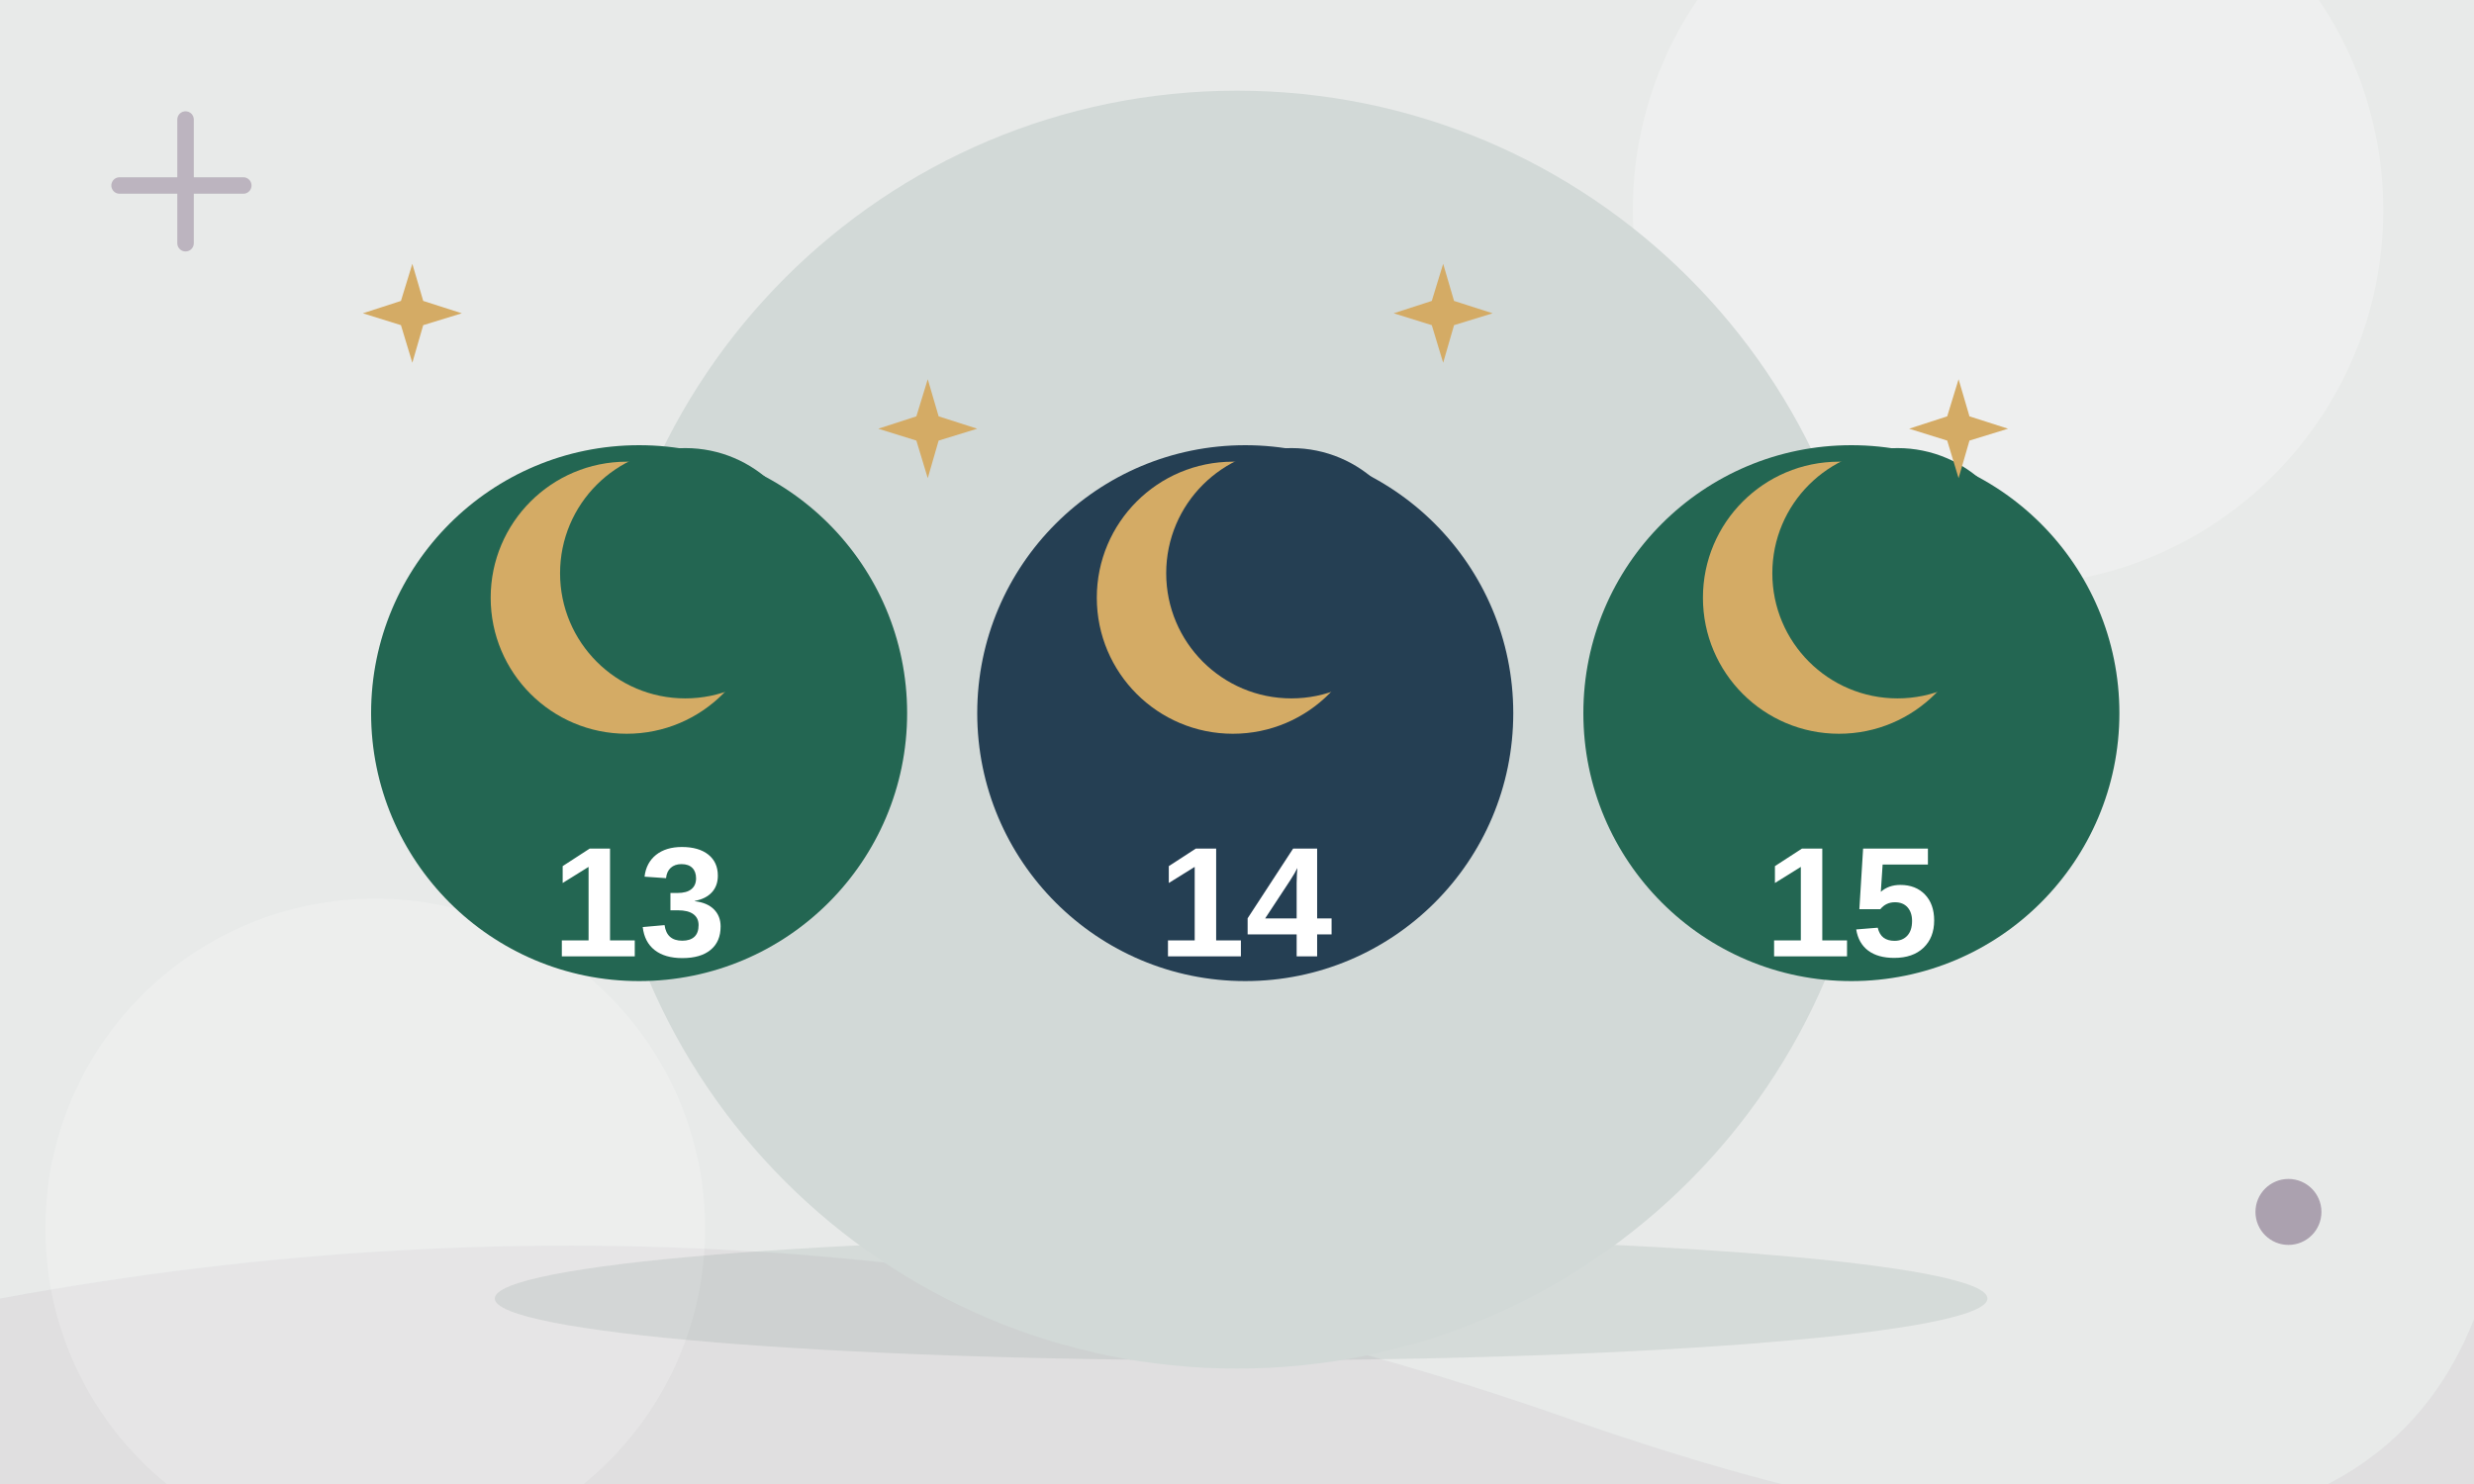
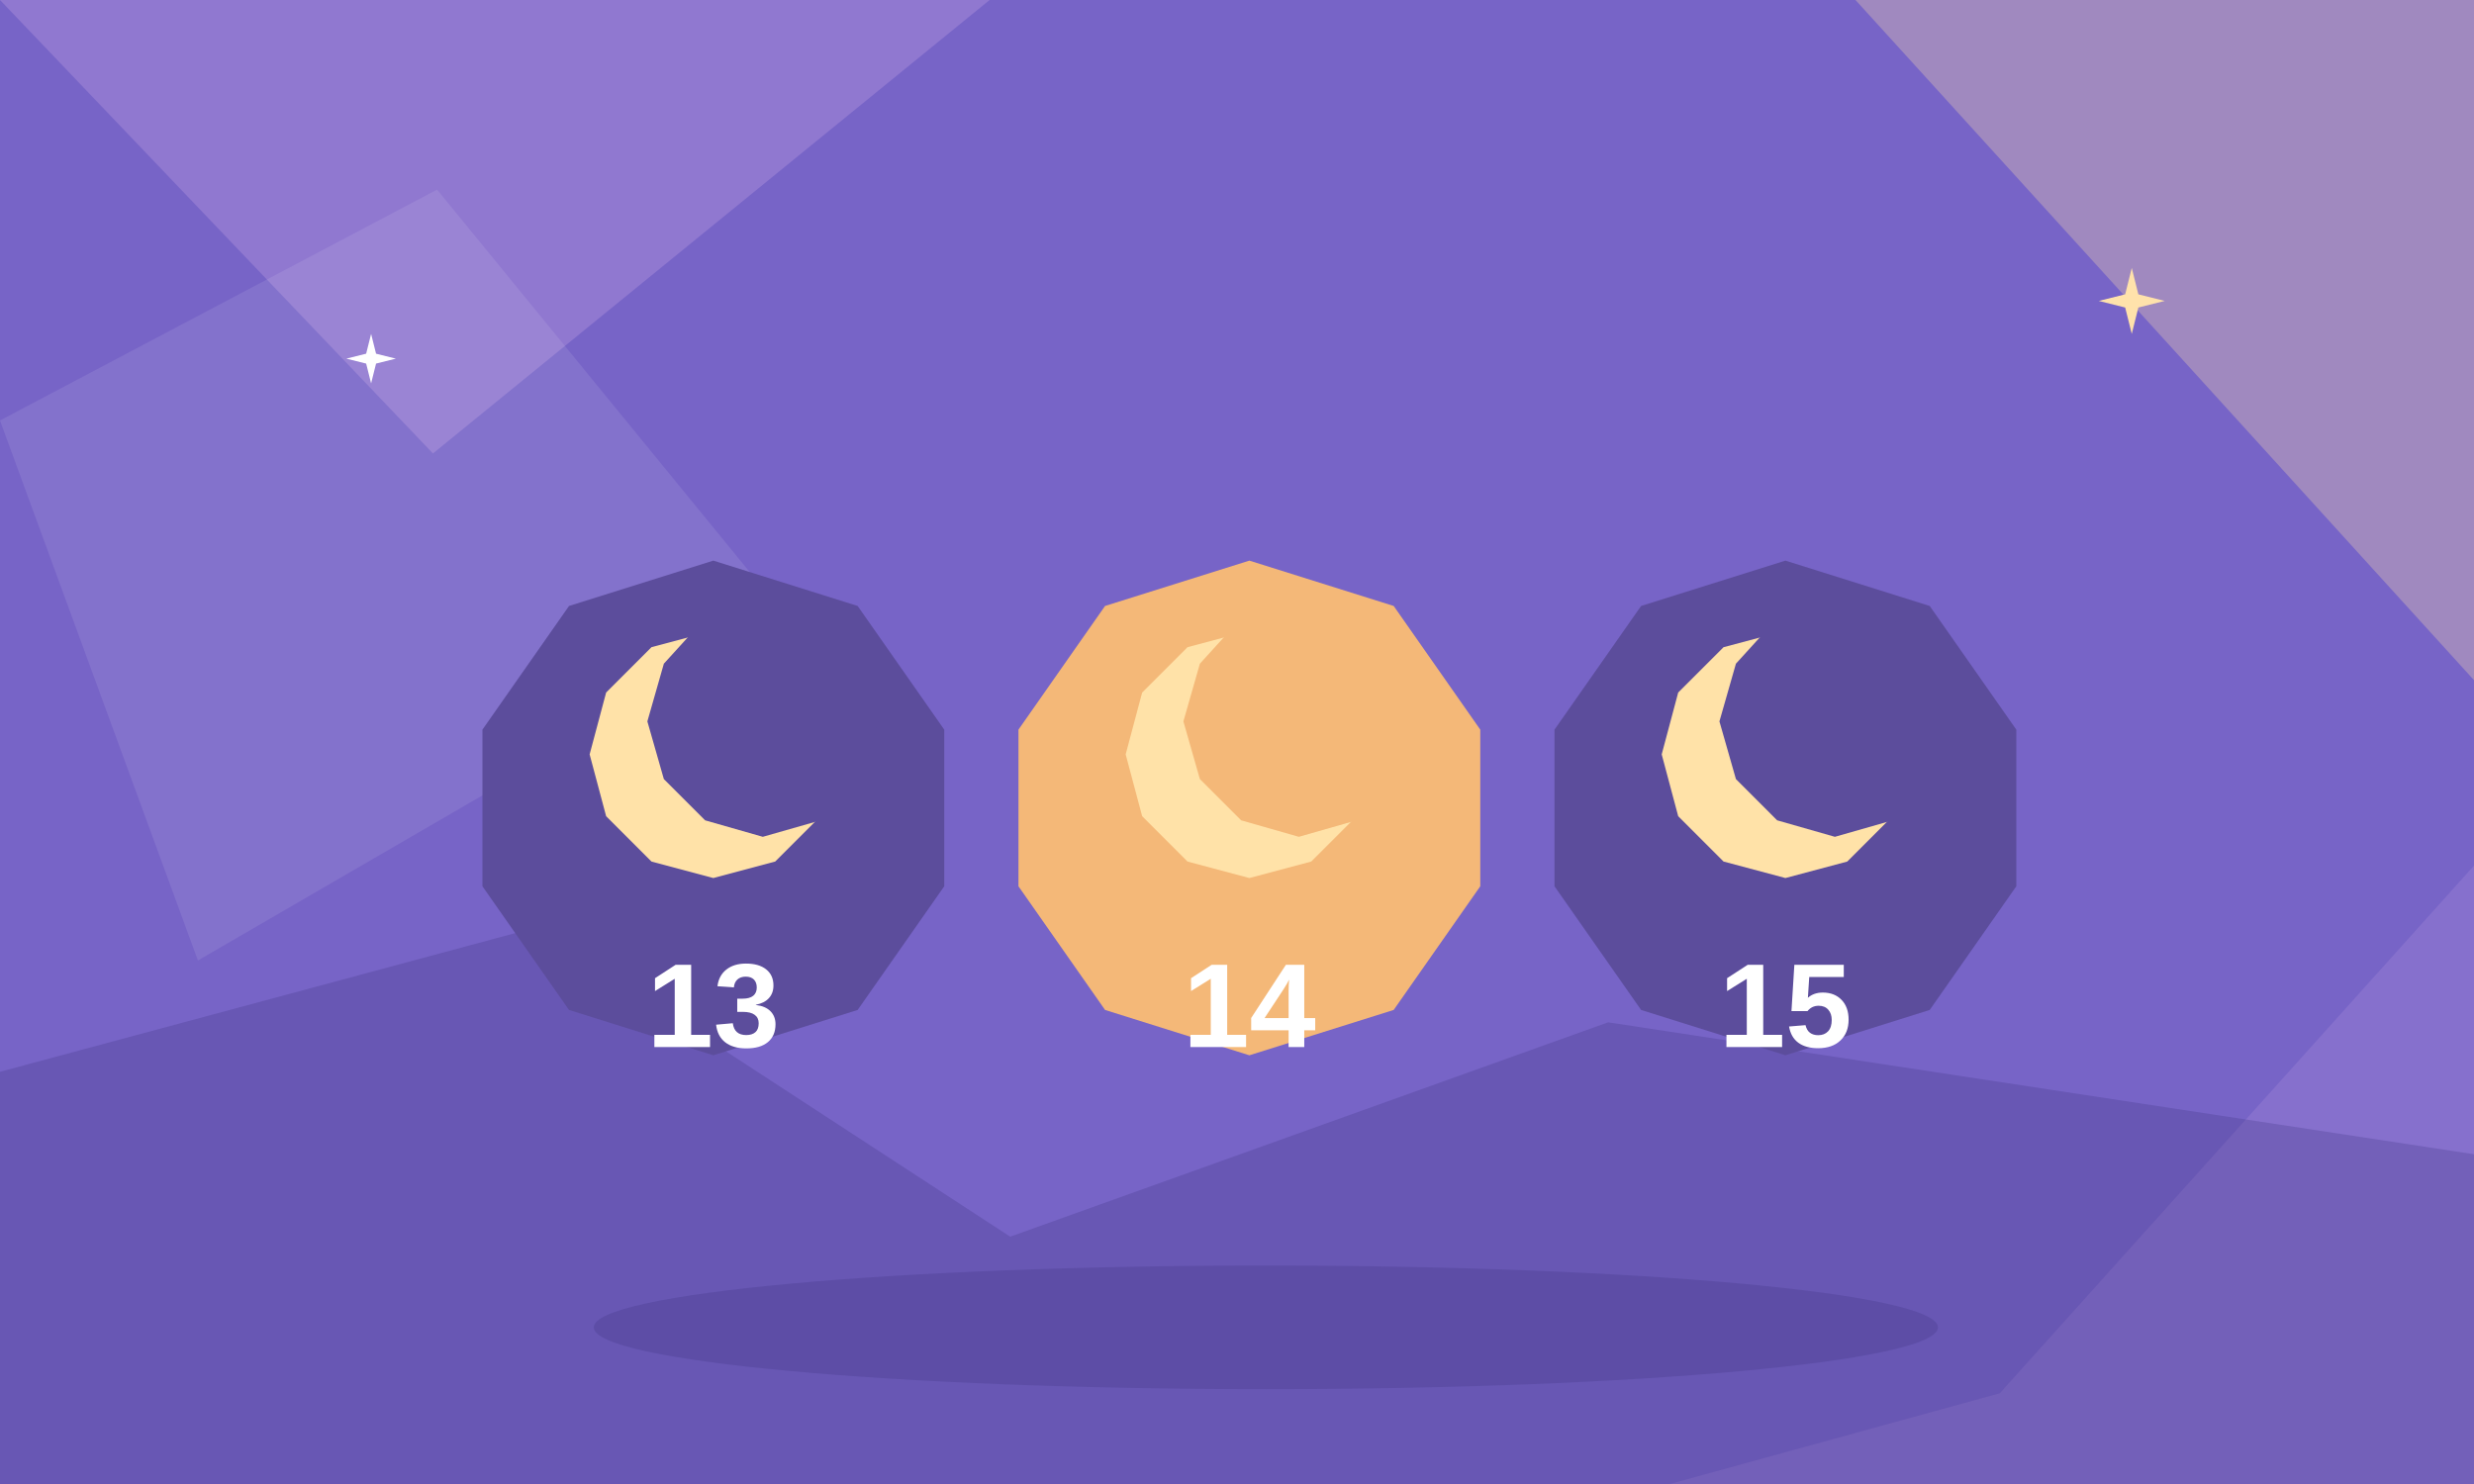
- <svg xmlns="http://www.w3.org/2000/svg" viewBox="0 0 600 360" width="600" height="360" role="img" aria-labelledby="title desc">
-   <rect width="600" height="360" fill="#E8EAE9" />
-   <path d="M0 315Q195 279 380 344T600 320V360H0Z" fill="#69516F" opacity=".07" />
-   <circle cx="487" cy="51" r="91" fill="#fff" opacity=".25" />
-   <circle cx="91" cy="298" r="80" fill="#fff" opacity=".20" />
-   <ellipse cx="301" cy="315" rx="181" ry="15" fill="#183E32" opacity=".09" />
-   <g>
-     <circle cx="300" cy="177" r="155" fill="#D2D9D7" />
-     <circle cx="155" cy="173" r="65" fill="#236652" />
-     <circle cx="152" cy="145" r="33" fill="#D4AB65" />
-     <circle cx="166.19" cy="139.06" r="30.36" fill="#236652" />
-     <text x="155" y="232" fill="#FFFFFF" font-family="Arial,Helvetica,sans-serif" font-size="38" font-weight="800" text-anchor="middle">13</text>
-     <circle cx="302" cy="173" r="65" fill="#253F53" />
-     <circle cx="299" cy="145" r="33" fill="#D4AB65" />
-     <circle cx="313.19" cy="139.06" r="30.36" fill="#253F53" />
-     <text x="302" y="232" fill="#FFFFFF" font-family="Arial,Helvetica,sans-serif" font-size="38" font-weight="800" text-anchor="middle">14</text>
-     <circle cx="449" cy="173" r="65" fill="#236652" />
-     <circle cx="446" cy="145" r="33" fill="#D4AB65" />
-     <circle cx="460.19" cy="139.06" r="30.36" fill="#236652" />
-     <text x="449" y="232" fill="#FFFFFF" font-family="Arial,Helvetica,sans-serif" font-size="38" font-weight="800" text-anchor="middle">15</text>
-     <path d="M100 64 l2.64 9 9.36 3 -9.36 2.88 -2.64 9.12 -2.76 -9.12 -9.24 -2.88 9.24 -3Z" fill="#D4AB65" />
-     <path d="M225 92 l2.64 9 9.36 3 -9.36 2.88 -2.64 9.12 -2.76 -9.12 -9.24 -2.88 9.24 -3Z" fill="#D4AB65" />
-     <path d="M350 64 l2.64 9 9.36 3 -9.36 2.88 -2.64 9.12 -2.76 -9.12 -9.24 -2.88 9.24 -3Z" fill="#D4AB65" />
-     <path d="M475 92 l2.64 9 9.36 3 -9.36 2.88 -2.64 9.12 -2.76 -9.12 -9.24 -2.88 9.24 -3Z" fill="#D4AB65" />
+ <svg xmlns="http://www.w3.org/2000/svg" width="600" height="360" viewBox="0 0 600 360" role="img" aria-labelledby="title desc">
+   <rect width="600" height="360" fill="#7764C7" />
+   <polygon points="0,0 240,0 105,110" fill="#DAB5EB" opacity=".25" />
+   <polygon points="600,0 450,0 600,165" fill="#FFE2AB" opacity=".3" />
+   <polygon points="0,102 106,46 191,150 48,233" fill="#fff" opacity=".09" />
+   <polygon points="485,338 600,210 600,360 405,360" fill="#DAB5EB" opacity=".16" />
+   <polygon points="NaN,NaN NaN,NaN NaN,NaN NaN,NaN NaN,NaN NaN,NaN NaN,NaN NaN,NaN NaN,NaN NaN,NaN NaN,NaN" fill="#DAB5EB" />
+   <g opacity=".17">
+     <polygon points="NaN,NaN NaN,NaN NaN,NaN NaN,NaN NaN,NaN NaN,NaN NaN,NaN NaN,NaN NaN,NaN NaN,NaN NaN,NaN" fill="#3A307D" />
  </g>
-   <path d="M29 45h30M45 29v30" fill="none" stroke="#69516F" opacity=".35" stroke-width="4" stroke-linecap="round" />
-   <circle cx="555" cy="294" r="8" fill="#69516F" opacity=".48" />
+   <polygon points="0,260 130,225 245,300 390,248 600,280 600,360 0,360" fill="#3A307D" opacity=".25" />
+   <ellipse cx="307" cy="322" rx="163" ry="15" fill="#3A307D" opacity=".25" />
+   <polygon points="173,136 208,147 229,177 229,215 208,245 173,256 138,245 117,215 117,177 138,147" fill="#5C4D9C" />
+   <polygon points="173,153 188,157 199,168 203,183 199,198 188,209 173,213 158,209 147,198 143,183 147,168 158,157" fill="#FFE2A8" />
+   <polygon points="185,147 199,150 209,161 213,175 209,189 199,199 185,203 171,199 161,189 157,175 161,161 171,150" fill="#5C4D9C" />
+   <text x="173" y="254" text-anchor="middle" font-size="29" font-family="Arial,Helvetica,sans-serif" font-weight="900" fill="#fff">13</text>
+   <polygon points="303,136 338,147 359,177 359,215 338,245 303,256 268,245 247,215 247,177 268,147" fill="#F4B878" />
+   <polygon points="303,153 318,157 329,168 333,183 329,198 318,209 303,213 288,209 277,198 273,183 277,168 288,157" fill="#FFE2A8" />
+   <polygon points="315,147 329,150 339,161 343,175 339,189 329,199 315,203 301,199 291,189 287,175 291,161 301,150" fill="#F4B878" />
+   <text x="303" y="254" text-anchor="middle" font-size="29" font-family="Arial,Helvetica,sans-serif" font-weight="900" fill="#fff">14</text>
+   <polygon points="433,136 468,147 489,177 489,215 468,245 433,256 398,245 377,215 377,177 398,147" fill="#5C4D9C" />
+   <polygon points="433,153 448,157 459,168 463,183 459,198 448,209 433,213 418,209 407,198 403,183 407,168 418,157" fill="#FFE2A8" />
+   <polygon points="445,147 459,150 469,161 473,175 469,189 459,199 445,203 431,199 421,189 417,175 421,161 431,150" fill="#5C4D9C" />
+   <text x="433" y="254" text-anchor="middle" font-size="29" font-family="Arial,Helvetica,sans-serif" font-weight="900" fill="#fff">15</text>
+   <polygon points="517,65 518.6,71.4 525,73 518.6,74.6 517,81 515.4,74.6 509,73 515.4,71.4" fill="#FFE2AB" />
+   <polygon points="90,81 91.2,85.8 96,87 91.2,88.2 90,93 88.8,88.2 84,87 88.8,85.8" fill="#fff" />
</svg>
